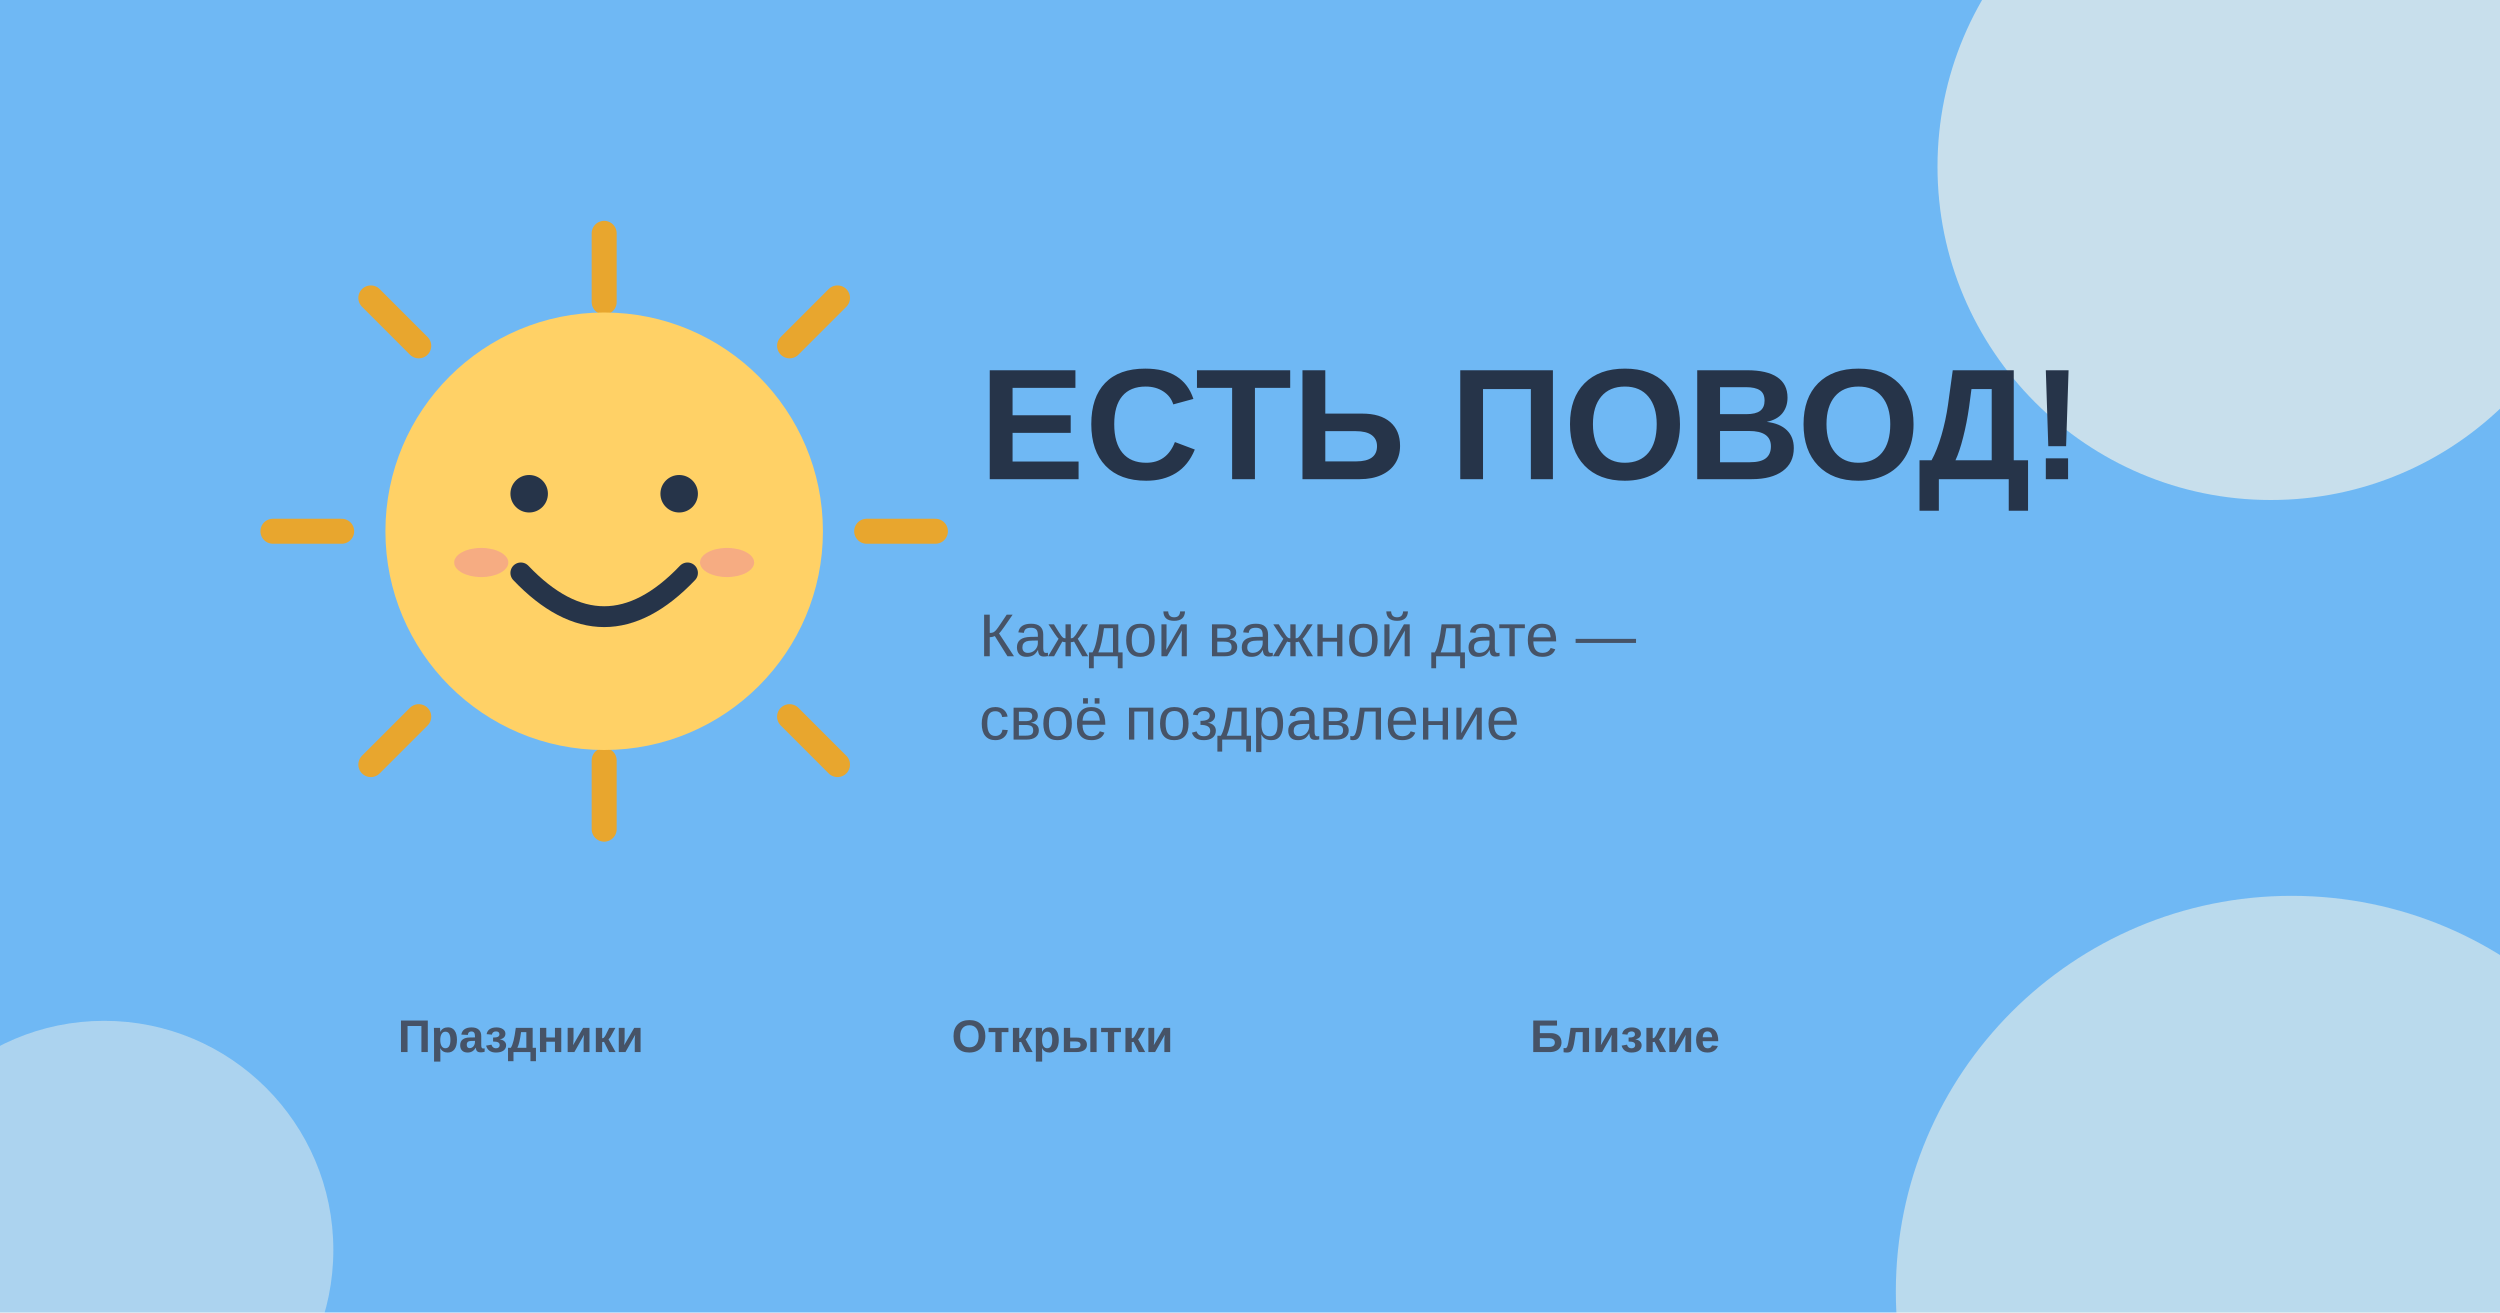
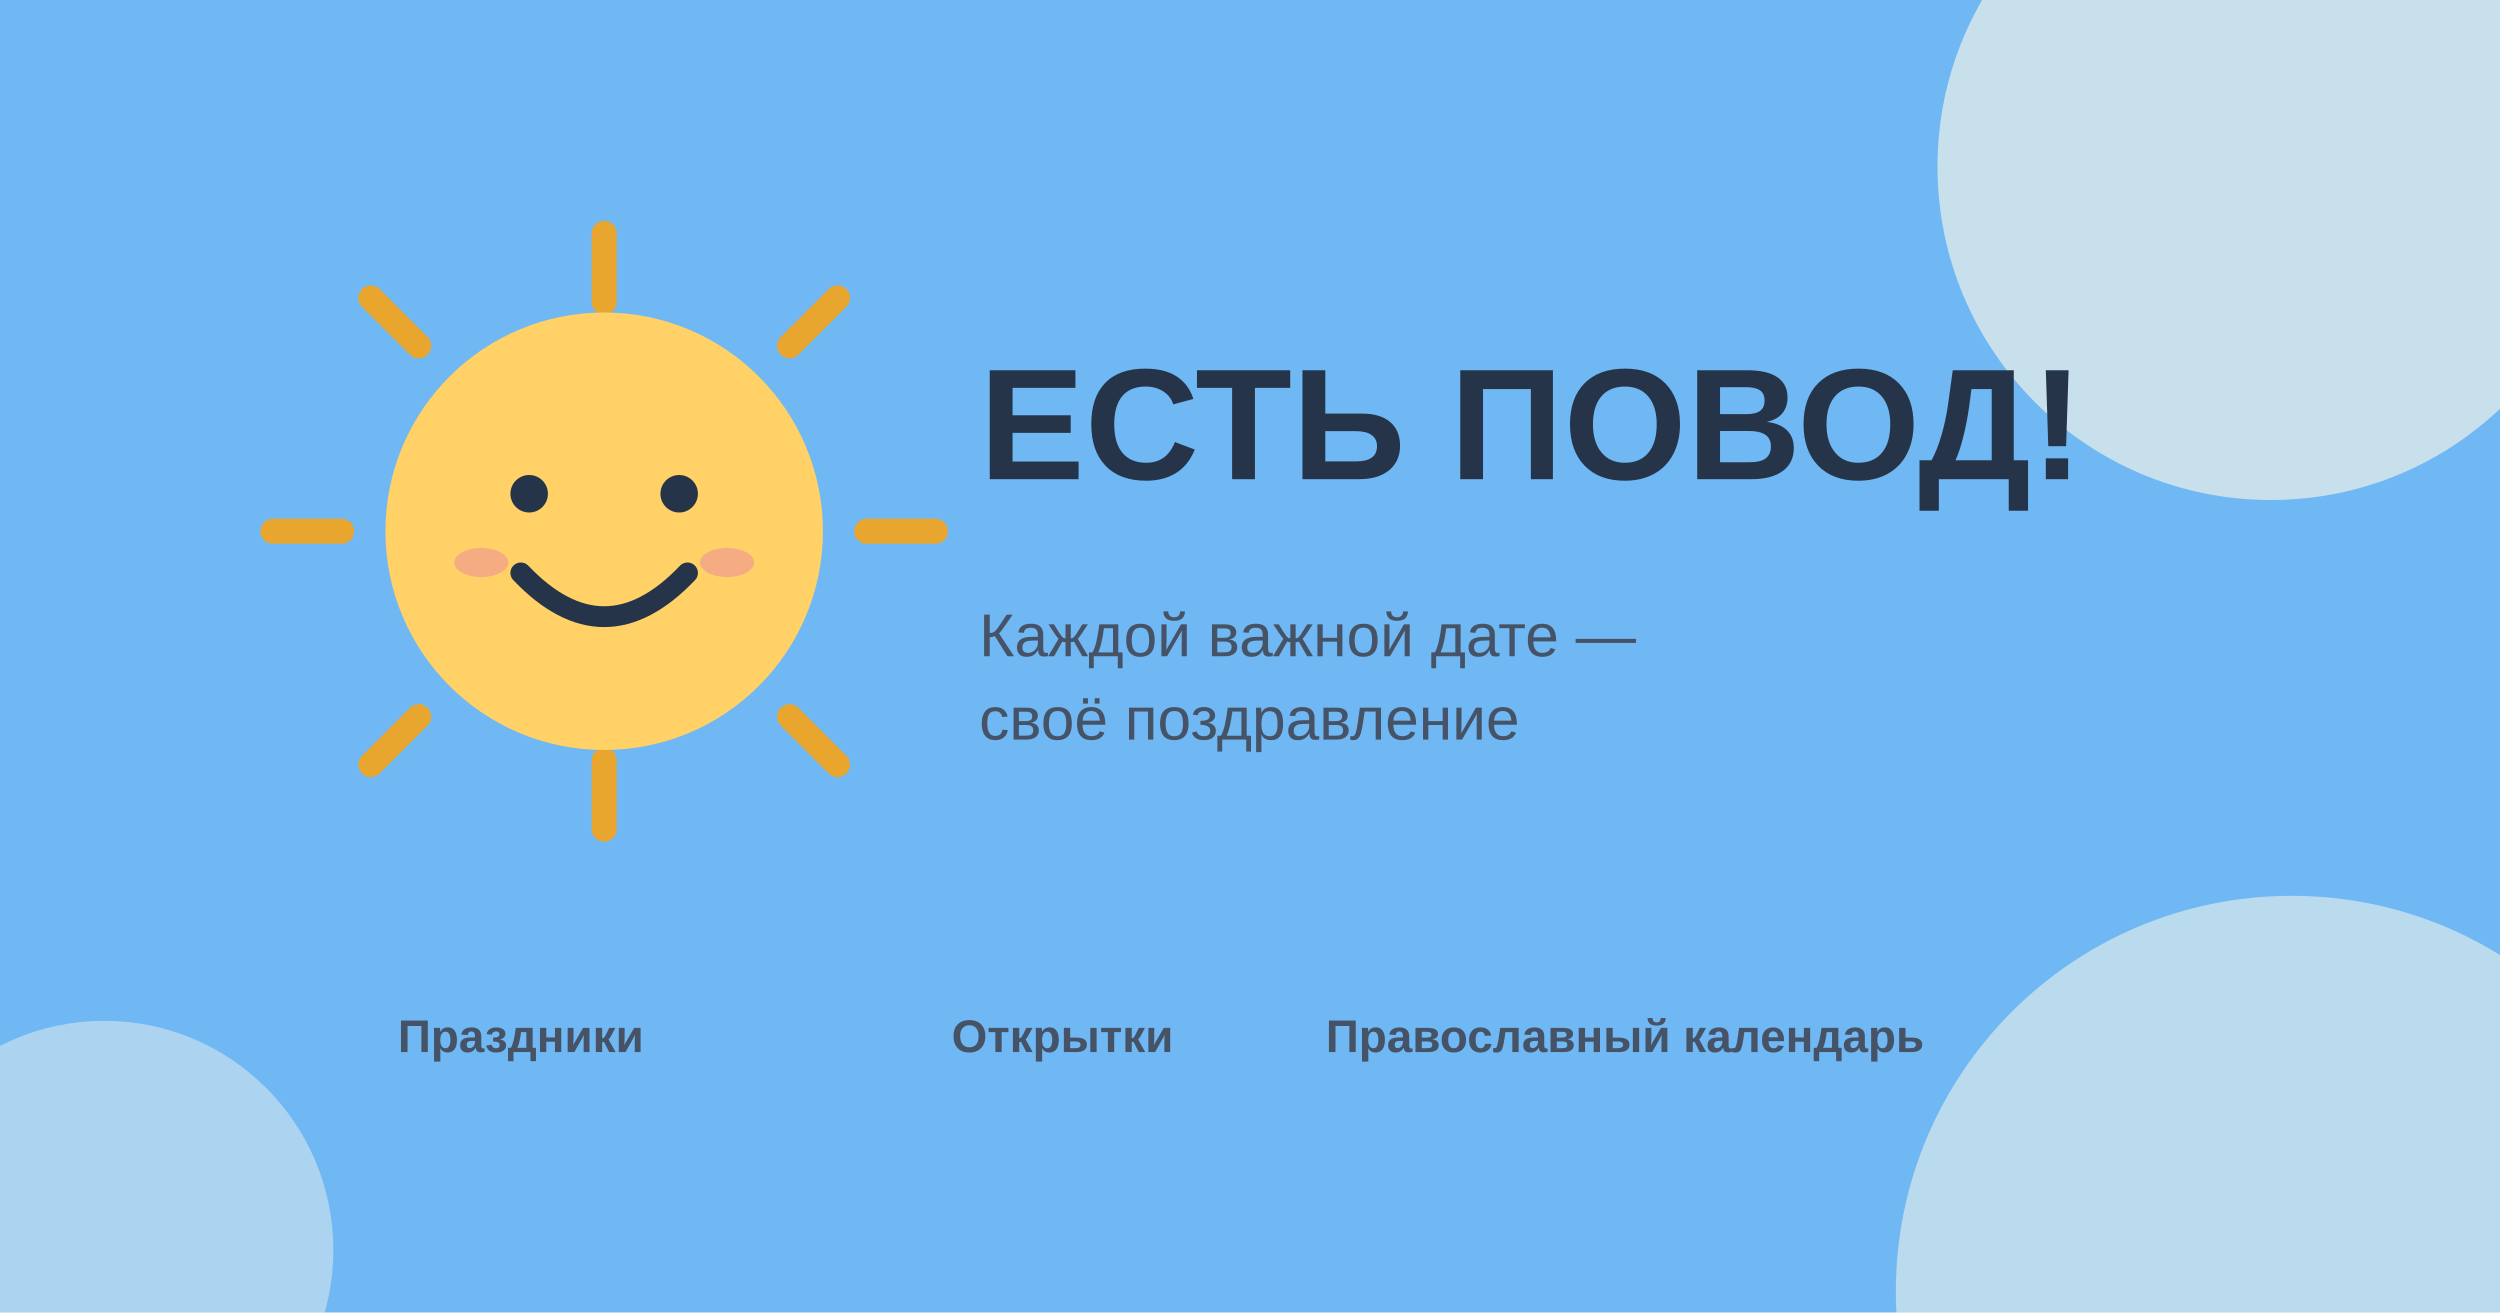
<svg xmlns="http://www.w3.org/2000/svg" width="1200" height="630" viewBox="0 0 1200 630">
  <rect width="1200" height="630" fill="#6fb8f4" />
  <circle cx="1090" cy="80" r="160" fill="#f7f5e8" opacity=".65" />
  <circle cx="1100" cy="620" r="190" fill="#f7f5e8" opacity=".55" />
  <circle cx="50" cy="600" r="110" fill="#f7f5e8" opacity=".45" />
  <g stroke="#E8A62E" stroke-width="12" stroke-linecap="round">
    <path d="M290 112 V145" />
    <path d="M290 365 V398" />
    <path d="M164 255 H131" />
    <path d="M416 255 H449" />
    <path d="M201 166 L178 143" />
    <path d="M379 344 L402 367" />
    <path d="M201 344 L178 367" />
    <path d="M379 166 L402 143" />
  </g>
  <circle cx="290" cy="255" r="105" fill="#FFD166" />
  <circle cx="254" cy="237" r="9" fill="#263449" />
  <circle cx="326" cy="237" r="9" fill="#263449" />
  <path d="M250 275 Q290 317 330 275" fill="none" stroke="#263449" stroke-width="10" stroke-linecap="round" />
  <ellipse cx="231" cy="270" rx="13" ry="7" fill="#F4A38A" opacity=".8" />
  <ellipse cx="349" cy="270" rx="13" ry="7" fill="#F4A38A" opacity=".8" />
  <text x="470" y="230" font-family="Arial, sans-serif" font-size="76" font-weight="800" fill="#263449">ЕСТЬ ПОВОД!</text>
  <text x="470" y="315" font-family="Arial, sans-serif" font-size="29" fill="#465367">Каждой важной дате —</text>
  <text x="470" y="355" font-family="Arial, sans-serif" font-size="29" fill="#465367">своё поздравление</text>
  <g font-family="Arial, sans-serif" font-size="22" font-weight="600" fill="#465367">
    <text x="250" y="505" text-anchor="middle">Праздники</text>
    <text x="510" y="505" text-anchor="middle">Открытки</text>
-     <text x="780" y="505" text-anchor="middle">Близкие</text>
+     <text x="780" y="505" text-anchor="middle">Православный календарь</text>
  </g>
</svg>
